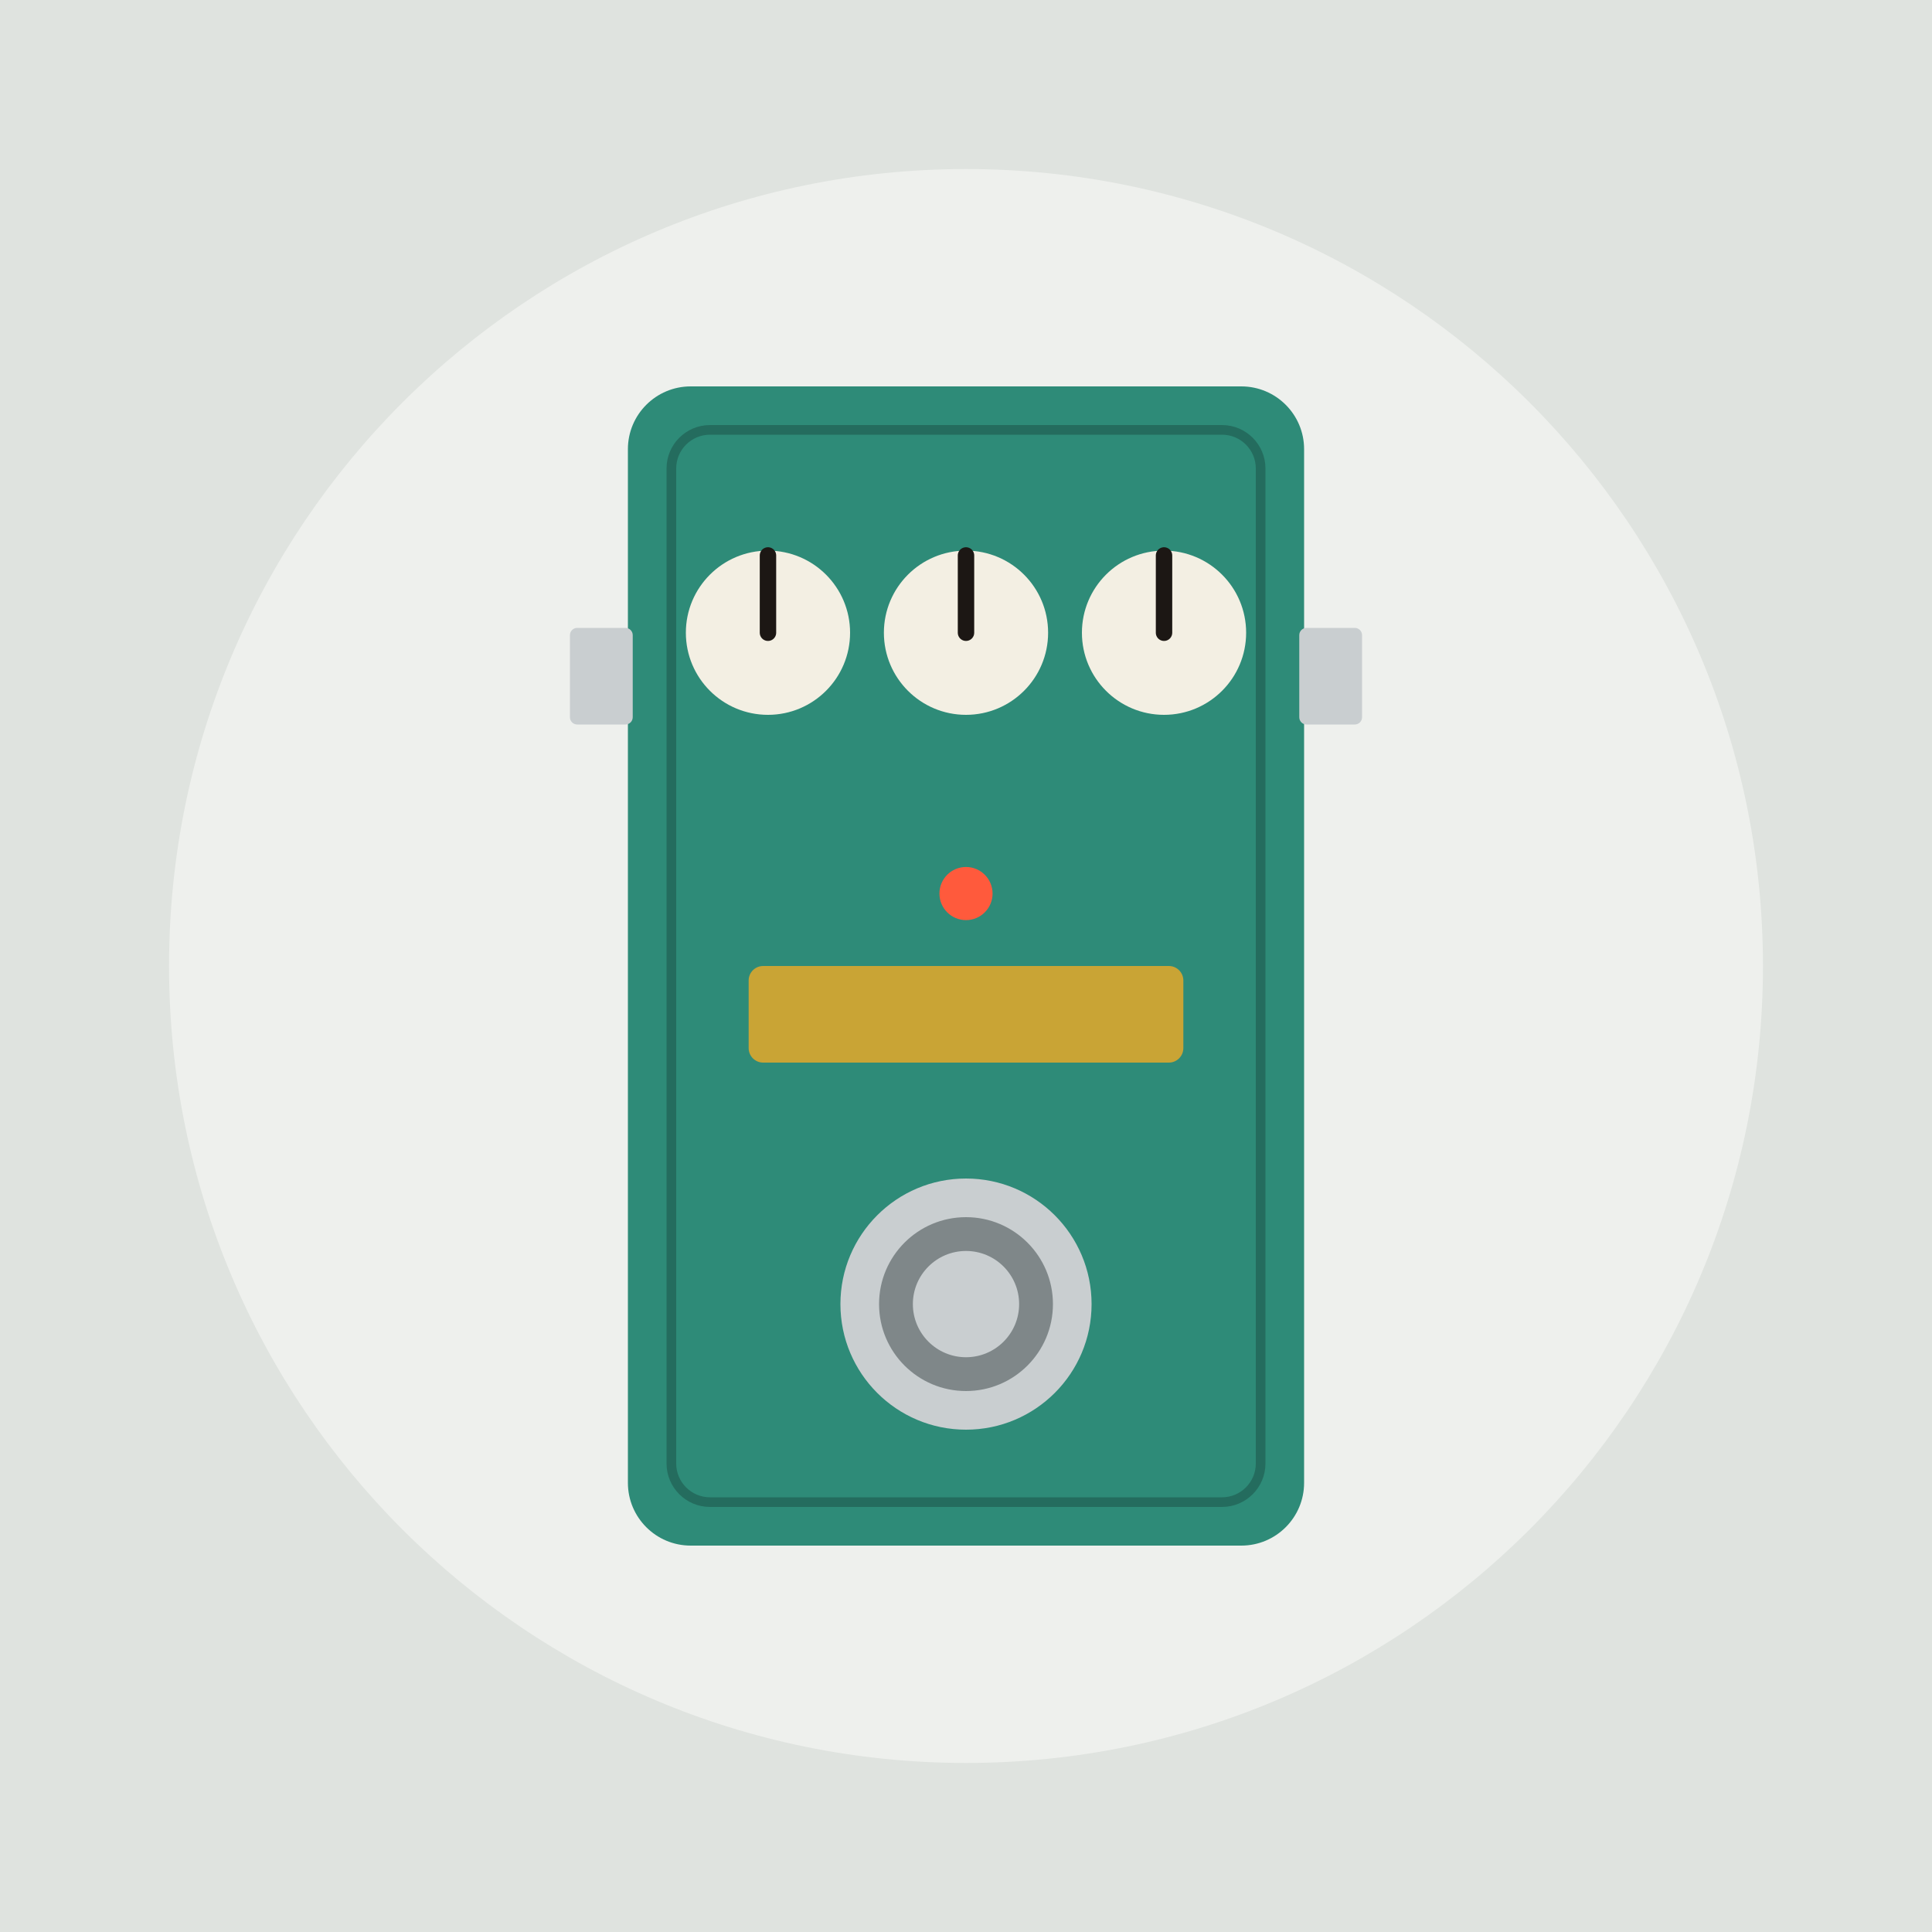
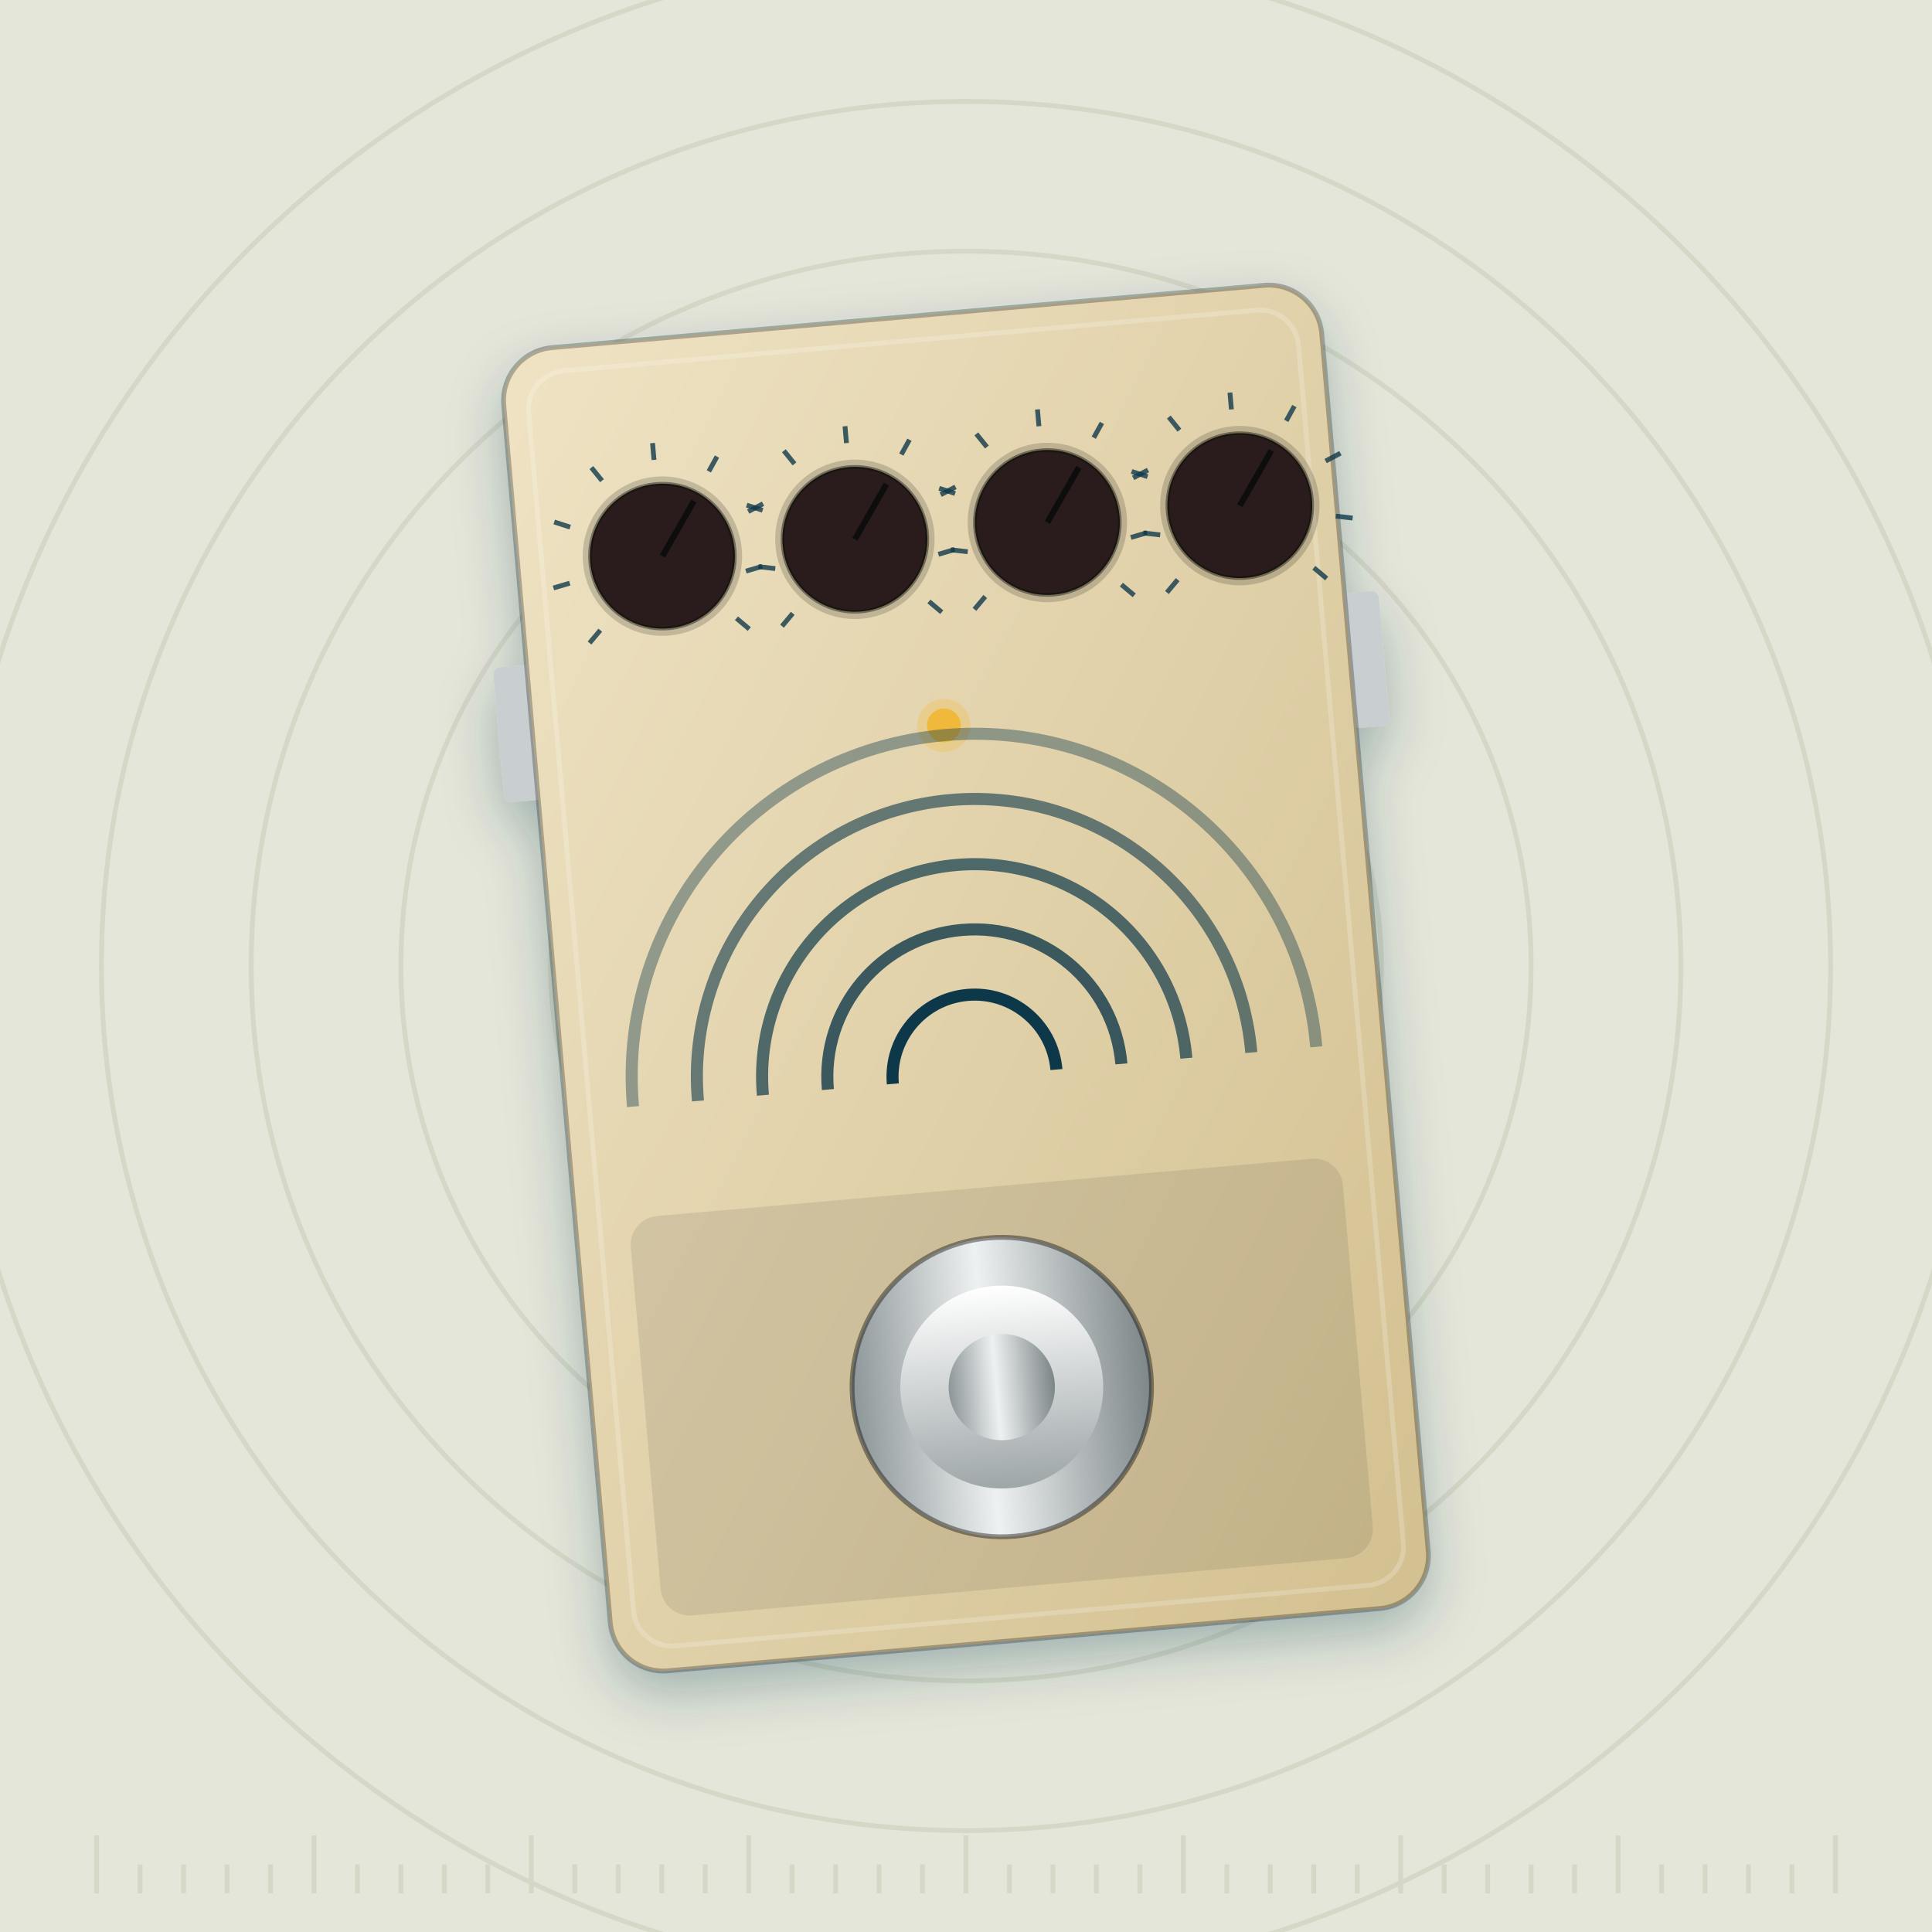
<svg xmlns="http://www.w3.org/2000/svg" viewBox="0 0 800 800">
-   <defs />
-   <rect x="0" y="0" width="800" height="800" fill="#dfe3df" rx="0" />
-   <circle cx="400" cy="400" r="330" fill="#eef0ed" />
-   <rect x="260" y="160" width="280" height="480" fill="#2e8b78" rx="26" />
-   <rect x="278" y="178" width="244" height="444" fill="none" rx="16" stroke="#000" stroke-opacity=".22" stroke-width="4" />
-   <rect x="236" y="260" width="26" height="40" fill="#c9ced0" rx="3" />
-   <rect x="538" y="260" width="26" height="40" fill="#c9ced0" rx="3" />
-   <circle cx="318" cy="262" r="34" fill="#f3efe3" />
-   <line x1="318" y1="262" x2="318" y2="230" stroke="#1c1714" stroke-width="6.8" stroke-linecap="round" />
-   <circle cx="400" cy="262" r="34" fill="#f3efe3" />
-   <line x1="400" y1="262" x2="400" y2="230" stroke="#1c1714" stroke-width="6.8" stroke-linecap="round" />
-   <circle cx="482" cy="262" r="34" fill="#f3efe3" />
-   <line x1="482" y1="262" x2="482" y2="230" stroke="#1c1714" stroke-width="6.8" stroke-linecap="round" />
-   <circle cx="400" cy="370" r="11" fill="#ff5a3c" />
-   <path d="M330,440 Q400,400 470,440 T610,440" fill="none" stroke="#d9a62e" stroke-width="0" />
-   <rect x="310" y="400" width="180" height="40" fill="#d9a62e" rx="6" opacity=".9" />
-   <circle cx="400" cy="540" r="52" fill="#c9ced0" />
-   <circle cx="400" cy="540" r="36" fill="#7f8789" />
-   <circle cx="400" cy="540" r="22" fill="#c9ced0" />
+   <defs>
+     <filter id="s" x="-15%" y="-15%" width="130%" height="130%">
+       <feDropShadow dx="0" dy="9" stdDeviation="11" flood-color="#10394A" flood-opacity=".3" />
+     </filter>
+     <linearGradient id="g0" x1="0" y1="0" x2="1" y2="1">
+       <stop offset="0" stop-color="#EFE3C4" />
+       <stop offset="1" stop-color="#D3C090" />
+     </linearGradient>
+     <linearGradient id="g1" x1="0" y1="0" x2="1" y2="0">
+       <stop offset="0" stop-color="#8D9698" />
+       <stop offset="0.45" stop-color="#EEF1F1" />
+       <stop offset="1" stop-color="#7D8688" />
+     </linearGradient>
+     <linearGradient id="g2" x1="0" y1="0" x2="0" y2="1">
+       <stop offset="0" stop-color="#FFF" />
+       <stop offset="1" stop-color="#9EA6A8" />
+     </linearGradient>
+   </defs>
+   <rect x="0" y="0" width="800" height="800" fill="#E4E6DA" />
+   <circle cx="400" cy="400" r="110" fill="none" stroke="#D5D8C7" stroke-width="2" />
+   <circle cx="400" cy="400" r="172" fill="none" stroke="#D5D8C7" stroke-width="2" />
+   <circle cx="400" cy="400" r="234" fill="none" stroke="#D5D8C7" stroke-width="2" />
+   <circle cx="400" cy="400" r="296" fill="none" stroke="#D5D8C7" stroke-width="2" />
+   <circle cx="400" cy="400" r="358" fill="none" stroke="#D5D8C7" stroke-width="2" />
+   <circle cx="400" cy="400" r="420" fill="none" stroke="#D5D8C7" stroke-width="2" />
+   <line x1="40" y1="760" x2="40" y2="784" stroke="#D5D8C7" stroke-width="2" />
+   <line x1="58" y1="772" x2="58" y2="784" stroke="#D5D8C7" stroke-width="2" />
+   <line x1="76" y1="772" x2="76" y2="784" stroke="#D5D8C7" stroke-width="2" />
+   <line x1="94" y1="772" x2="94" y2="784" stroke="#D5D8C7" stroke-width="2" />
+   <line x1="112" y1="772" x2="112" y2="784" stroke="#D5D8C7" stroke-width="2" />
+   <line x1="130" y1="760" x2="130" y2="784" stroke="#D5D8C7" stroke-width="2" />
+   <line x1="148" y1="772" x2="148" y2="784" stroke="#D5D8C7" stroke-width="2" />
+   <line x1="166" y1="772" x2="166" y2="784" stroke="#D5D8C7" stroke-width="2" />
+   <line x1="184" y1="772" x2="184" y2="784" stroke="#D5D8C7" stroke-width="2" />
+   <line x1="202" y1="772" x2="202" y2="784" stroke="#D5D8C7" stroke-width="2" />
+   <line x1="220" y1="760" x2="220" y2="784" stroke="#D5D8C7" stroke-width="2" />
+   <line x1="238" y1="772" x2="238" y2="784" stroke="#D5D8C7" stroke-width="2" />
+   <line x1="256" y1="772" x2="256" y2="784" stroke="#D5D8C7" stroke-width="2" />
+   <line x1="274" y1="772" x2="274" y2="784" stroke="#D5D8C7" stroke-width="2" />
+   <line x1="292" y1="772" x2="292" y2="784" stroke="#D5D8C7" stroke-width="2" />
+   <line x1="310" y1="760" x2="310" y2="784" stroke="#D5D8C7" stroke-width="2" />
+   <line x1="328" y1="772" x2="328" y2="784" stroke="#D5D8C7" stroke-width="2" />
+   <line x1="346" y1="772" x2="346" y2="784" stroke="#D5D8C7" stroke-width="2" />
+   <line x1="364" y1="772" x2="364" y2="784" stroke="#D5D8C7" stroke-width="2" />
+   <line x1="382" y1="772" x2="382" y2="784" stroke="#D5D8C7" stroke-width="2" />
+   <line x1="400" y1="760" x2="400" y2="784" stroke="#D5D8C7" stroke-width="2" />
+   <line x1="418" y1="772" x2="418" y2="784" stroke="#D5D8C7" stroke-width="2" />
+   <line x1="436" y1="772" x2="436" y2="784" stroke="#D5D8C7" stroke-width="2" />
+   <line x1="454" y1="772" x2="454" y2="784" stroke="#D5D8C7" stroke-width="2" />
+   <line x1="472" y1="772" x2="472" y2="784" stroke="#D5D8C7" stroke-width="2" />
+   <line x1="490" y1="760" x2="490" y2="784" stroke="#D5D8C7" stroke-width="2" />
+   <line x1="508" y1="772" x2="508" y2="784" stroke="#D5D8C7" stroke-width="2" />
+   <line x1="526" y1="772" x2="526" y2="784" stroke="#D5D8C7" stroke-width="2" />
+   <line x1="544" y1="772" x2="544" y2="784" stroke="#D5D8C7" stroke-width="2" />
+   <line x1="562" y1="772" x2="562" y2="784" stroke="#D5D8C7" stroke-width="2" />
+   <line x1="580" y1="760" x2="580" y2="784" stroke="#D5D8C7" stroke-width="2" />
+   <line x1="598" y1="772" x2="598" y2="784" stroke="#D5D8C7" stroke-width="2" />
+   <line x1="616" y1="772" x2="616" y2="784" stroke="#D5D8C7" stroke-width="2" />
+   <line x1="634" y1="772" x2="634" y2="784" stroke="#D5D8C7" stroke-width="2" />
+   <line x1="652" y1="772" x2="652" y2="784" stroke="#D5D8C7" stroke-width="2" />
+   <line x1="670" y1="760" x2="670" y2="784" stroke="#D5D8C7" stroke-width="2" />
+   <line x1="688" y1="772" x2="688" y2="784" stroke="#D5D8C7" stroke-width="2" />
+   <line x1="706" y1="772" x2="706" y2="784" stroke="#D5D8C7" stroke-width="2" />
+   <line x1="724" y1="772" x2="724" y2="784" stroke="#D5D8C7" stroke-width="2" />
+   <line x1="742" y1="772" x2="742" y2="784" stroke="#D5D8C7" stroke-width="2" />
+   <line x1="760" y1="760" x2="760" y2="784" stroke="#D5D8C7" stroke-width="2" />
+   <g filter="url(#s)">
+     <g transform="rotate(-5 400 405)">
+       <rect x="216" y="260" width="16" height="56" fill="#C9CFD0" rx="3" />
+       <rect x="568" y="260" width="16" height="56" fill="#C9CFD0" rx="3" />
+       <rect x="230" y="130" width="340" height="550" fill="url(#g0)" rx="22" stroke="#0004" stroke-width="2" />
+       <rect x="240" y="140" width="320" height="530" fill="none" rx="16" stroke="#fff" stroke-width="2" opacity="0.2" />
+       <line x1="261.7" y1="248.3" x2="256.8" y2="253.2" stroke="#10394A" stroke-width="2" opacity="0.8" />
+       <line x1="250.8" y1="227.8" x2="243.9" y2="229.2" stroke="#10394A" stroke-width="2" opacity="0.8" />
+       <line x1="253" y1="204.7" x2="246.6" y2="202" stroke="#10394A" stroke-width="2" opacity="0.8" />
+       <line x1="267.8" y1="186.7" x2="263.9" y2="180.9" stroke="#10394A" stroke-width="2" opacity="0.8" />
+       <line x1="290" y1="180" x2="290" y2="173" stroke="#10394A" stroke-width="2" opacity="0.8" />
+       <line x1="312.2" y1="186.7" x2="316.1" y2="180.9" stroke="#10394A" stroke-width="2" opacity="0.8" />
+       <line x1="327" y1="204.7" x2="333.4" y2="202" stroke="#10394A" stroke-width="2" opacity="0.8" />
+       <line x1="329.2" y1="227.8" x2="336.1" y2="229.2" stroke="#10394A" stroke-width="2" opacity="0.8" />
+       <line x1="318.3" y1="248.3" x2="323.2" y2="253.2" stroke="#10394A" stroke-width="2" opacity="0.8" />
+       <circle cx="290" cy="220" r="33" fill="#0005" opacity="0.5" />
+       <circle cx="290" cy="220" r="30" fill="#2A1E1B" stroke="#0006" stroke-width="1.5" />
+       <line x1="290" y1="220" x2="305" y2="198.4" stroke="#0009" stroke-width="2.5" />
+       <line x1="341.7" y1="248.3" x2="336.8" y2="253.2" stroke="#10394A" stroke-width="2" opacity="0.8" />
+       <line x1="330.8" y1="227.8" x2="323.9" y2="229.2" stroke="#10394A" stroke-width="2" opacity="0.8" />
+       <line x1="333" y1="204.7" x2="326.6" y2="202" stroke="#10394A" stroke-width="2" opacity="0.8" />
+       <line x1="347.8" y1="186.7" x2="343.9" y2="180.9" stroke="#10394A" stroke-width="2" opacity="0.8" />
+       <line x1="370" y1="180" x2="370" y2="173" stroke="#10394A" stroke-width="2" opacity="0.8" />
+       <line x1="392.2" y1="186.7" x2="396.1" y2="180.9" stroke="#10394A" stroke-width="2" opacity="0.8" />
+       <line x1="407" y1="204.7" x2="413.4" y2="202" stroke="#10394A" stroke-width="2" opacity="0.8" />
+       <line x1="409.2" y1="227.8" x2="416.1" y2="229.2" stroke="#10394A" stroke-width="2" opacity="0.8" />
+       <line x1="398.3" y1="248.3" x2="403.2" y2="253.2" stroke="#10394A" stroke-width="2" opacity="0.8" />
+       <circle cx="370" cy="220" r="33" fill="#0005" opacity="0.5" />
+       <circle cx="370" cy="220" r="30" fill="#2A1E1B" stroke="#0006" stroke-width="1.5" />
+       <line x1="370" y1="220" x2="385" y2="198.4" stroke="#0009" stroke-width="2.5" />
+       <line x1="421.7" y1="248.3" x2="416.8" y2="253.2" stroke="#10394A" stroke-width="2" opacity="0.8" />
+       <line x1="410.8" y1="227.8" x2="403.9" y2="229.2" stroke="#10394A" stroke-width="2" opacity="0.8" />
+       <line x1="413" y1="204.7" x2="406.6" y2="202" stroke="#10394A" stroke-width="2" opacity="0.8" />
+       <line x1="427.8" y1="186.7" x2="423.9" y2="180.9" stroke="#10394A" stroke-width="2" opacity="0.8" />
+       <line x1="450" y1="180" x2="450" y2="173" stroke="#10394A" stroke-width="2" opacity="0.8" />
+       <line x1="472.2" y1="186.7" x2="476.1" y2="180.9" stroke="#10394A" stroke-width="2" opacity="0.8" />
+       <line x1="487" y1="204.7" x2="493.4" y2="202" stroke="#10394A" stroke-width="2" opacity="0.8" />
+       <line x1="489.2" y1="227.8" x2="496.1" y2="229.2" stroke="#10394A" stroke-width="2" opacity="0.8" />
+       <line x1="478.3" y1="248.3" x2="483.2" y2="253.2" stroke="#10394A" stroke-width="2" opacity="0.8" />
+       <circle cx="450" cy="220" r="33" fill="#0005" opacity="0.5" />
+       <circle cx="450" cy="220" r="30" fill="#2A1E1B" stroke="#0006" stroke-width="1.5" />
+       <line x1="450" y1="220" x2="465" y2="198.4" stroke="#0009" stroke-width="2.5" />
+       <line x1="501.7" y1="248.3" x2="496.8" y2="253.2" stroke="#10394A" stroke-width="2" opacity="0.8" />
+       <line x1="490.8" y1="227.8" x2="483.9" y2="229.2" stroke="#10394A" stroke-width="2" opacity="0.8" />
+       <line x1="493" y1="204.7" x2="486.6" y2="202" stroke="#10394A" stroke-width="2" opacity="0.8" />
+       <line x1="507.8" y1="186.7" x2="503.9" y2="180.9" stroke="#10394A" stroke-width="2" opacity="0.8" />
+       <line x1="530" y1="180" x2="530" y2="173" stroke="#10394A" stroke-width="2" opacity="0.8" />
+       <line x1="552.2" y1="186.7" x2="556.1" y2="180.9" stroke="#10394A" stroke-width="2" opacity="0.8" />
+       <line x1="567" y1="204.7" x2="573.4" y2="202" stroke="#10394A" stroke-width="2" opacity="0.8" />
+       <line x1="569.2" y1="227.8" x2="576.1" y2="229.2" stroke="#10394A" stroke-width="2" opacity="0.8" />
+       <line x1="558.3" y1="248.3" x2="563.2" y2="253.2" stroke="#10394A" stroke-width="2" opacity="0.8" />
+       <circle cx="530" cy="220" r="33" fill="#0005" opacity="0.5" />
+       <circle cx="530" cy="220" r="30" fill="#2A1E1B" stroke="#0006" stroke-width="1.5" />
+       <line x1="530" y1="220" x2="545" y2="198.4" stroke="#0009" stroke-width="2.5" />
+       <circle cx="400" cy="300" r="11" fill="#F0B93A" opacity="0.3" />
+       <circle cx="400" cy="300" r="7" fill="#F0B93A" />
+       <path d="M 366 446 A 34 34 0 0 1 434 446" fill="none" stroke="#10394A" stroke-width="5" opacity="1" />,<path d="M 339 446 A 61 61 0 0 1 461 446" fill="none" stroke="#10394A" stroke-width="5" opacity="0.8" />,<path d="M 312 446 A 88 88 0 0 1 488 446" fill="none" stroke="#10394A" stroke-width="5" opacity="0.7" />,<path d="M 285 446 A 115 115 0 0 1 515 446" fill="none" stroke="#10394A" stroke-width="5" opacity="0.6" />,<path d="M 258 446 A 142 142 0 0 1 542 446" fill="none" stroke="#10394A" stroke-width="5" opacity="0.4" />
+       <rect x="252" y="492" width="296" height="166" fill="#1E1D1F" rx="12" opacity="0.1" />
+       <circle cx="400" cy="575" r="62" fill="url(#g1)" stroke="#0006" stroke-width="2" />
+       <circle cx="400" cy="575" r="42" fill="url(#g2)" />
+       <circle cx="400" cy="575" r="22" fill="url(#g1)" />
+     </g>
+   </g>
</svg>
